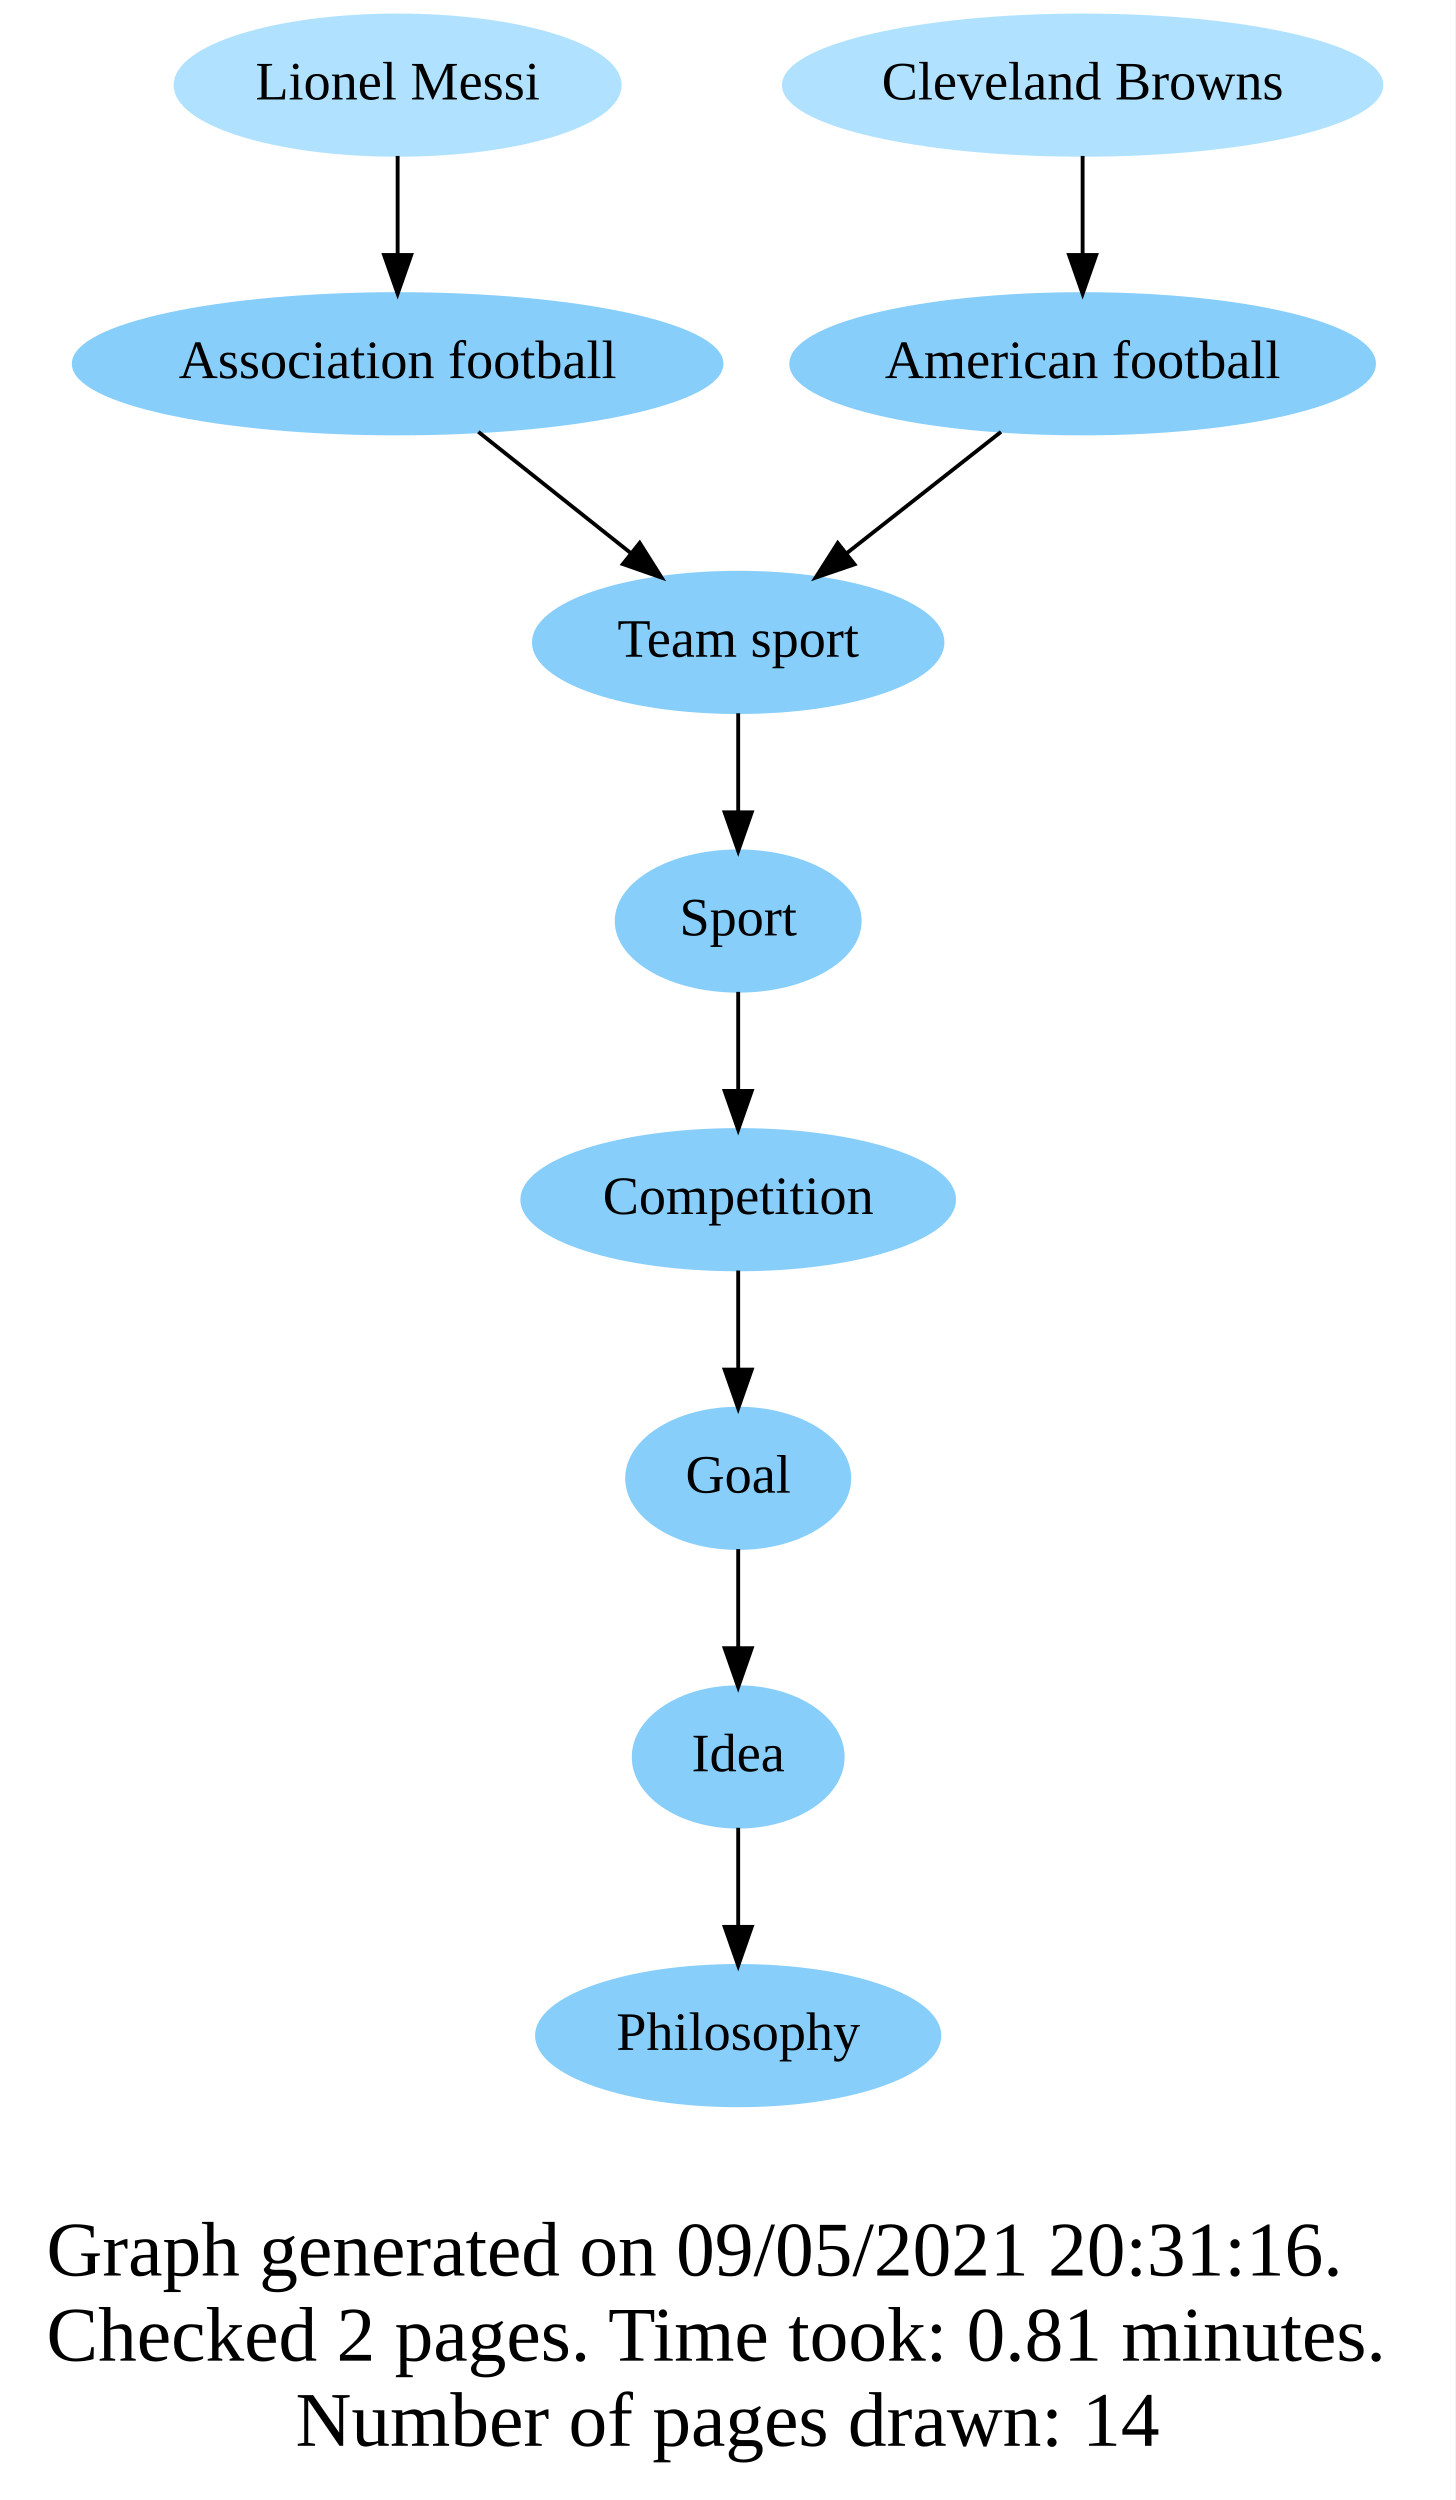
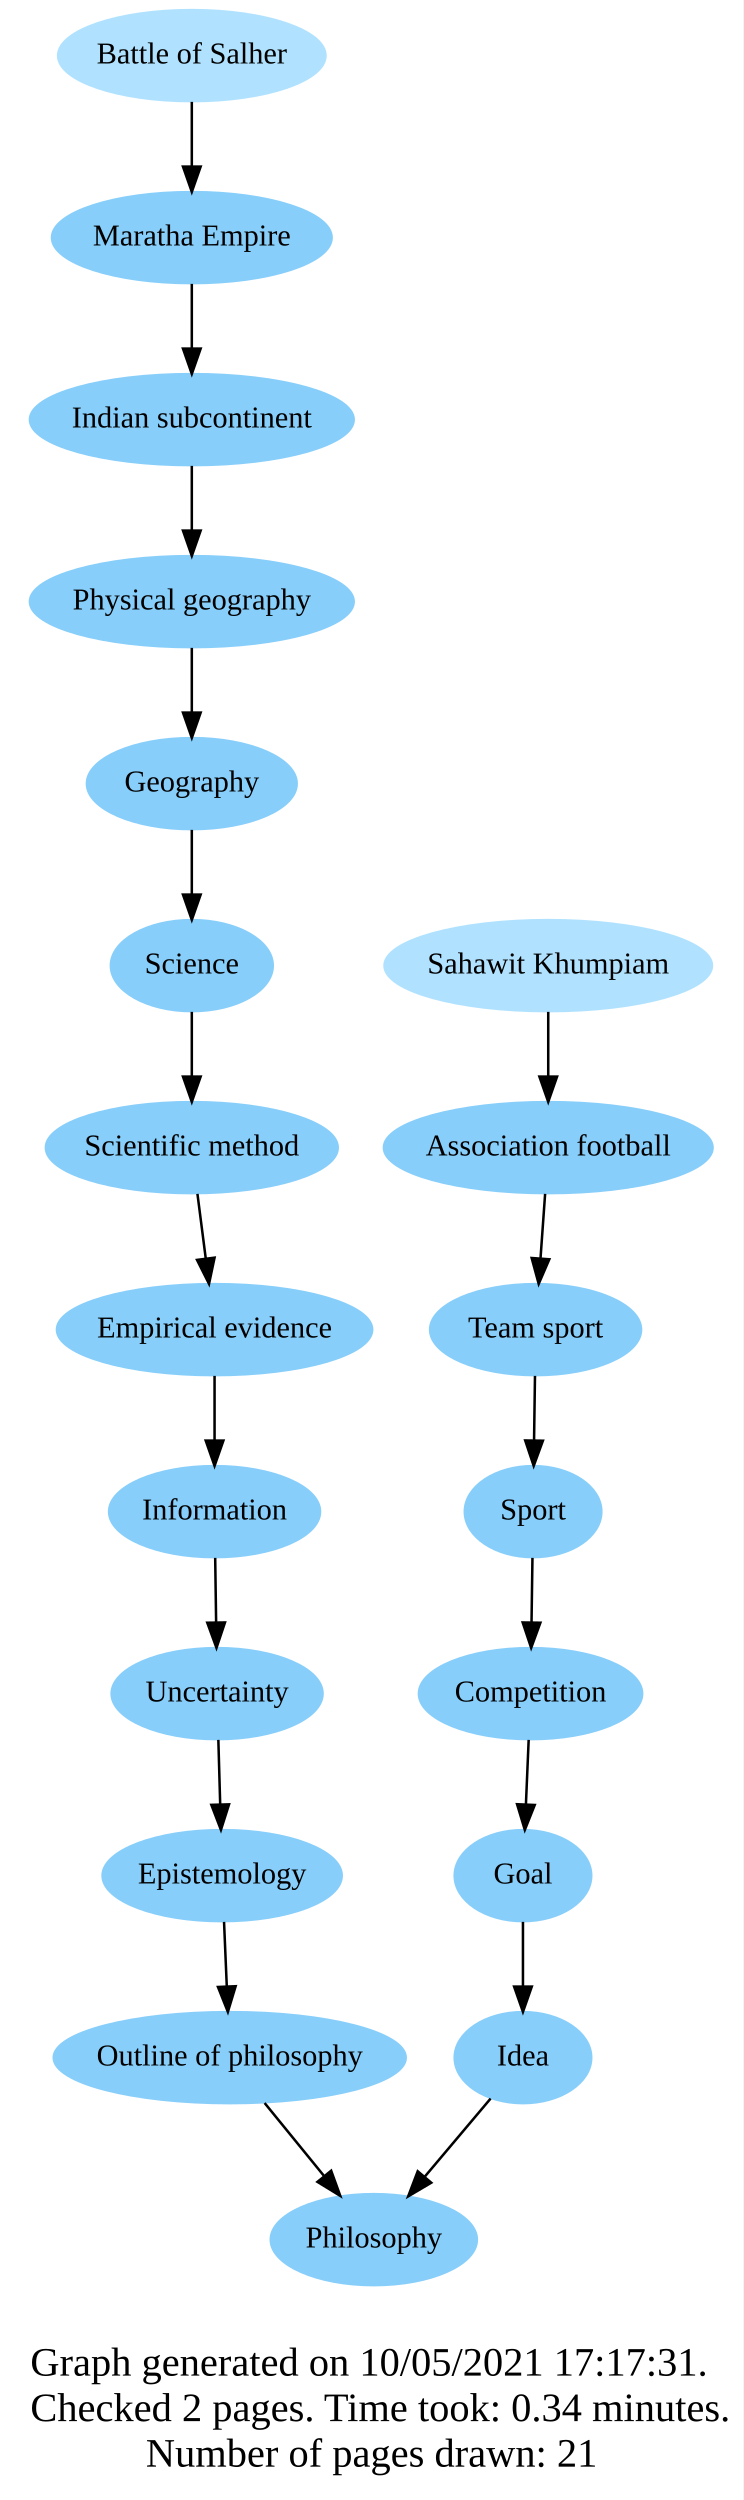
- <svg xmlns="http://www.w3.org/2000/svg" xmlns:xlink="http://www.w3.org/1999/xlink" width="376pt" height="646pt" viewBox="0.00 0.00 376.00 646.00">
-   <g id="graph0" class="graph" transform="scale(1 1) rotate(0) translate(4 642)">
-     <polygon fill="white" stroke="transparent" points="-4,4 -4,-642 372,-642 372,4 -4,4" />
-     <text text-anchor="start" x="8" y="-54" font-family="Times New Roman,serif" font-size="20.00">Graph generated on 09/05/2021 20:31:16.</text>
-     <text text-anchor="start" x="8" y="-32" font-family="Times New Roman,serif" font-size="20.00">Checked 2 pages. Time took: 0.81 minutes.</text>
-     <text text-anchor="middle" x="184" y="-10" font-family="Times New Roman,serif" font-size="20.00">Number of pages drawn: 14</text>
+ <svg xmlns="http://www.w3.org/2000/svg" xmlns:xlink="http://www.w3.org/1999/xlink" width="294pt" height="989pt" viewBox="0.00 0.00 294.00 989.00">
+   <g id="graph0" class="graph" transform="scale(1 1) rotate(0) translate(4 985)">
+     <polygon fill="white" stroke="transparent" points="-4,4 -4,-985 290,-985 290,4 -4,4" />
+     <text text-anchor="start" x="8" y="-45.2" font-family="Times New Roman,serif" font-size="16.00">Graph generated on 10/05/2021 17:17:31.</text>
+     <text text-anchor="start" x="8" y="-27.2" font-family="Times New Roman,serif" font-size="16.00">Checked 2 pages. Time took: 0.34 minutes.</text>
+     <text text-anchor="middle" x="143" y="-9.2" font-family="Times New Roman,serif" font-size="16.00">Number of pages drawn: 21</text>
    <g id="node1" class="node">
      <g id="a_node1">
-         <a xlink:href="https://en.wikipedia.org/wiki/Lionel_Messi" xlink:title="Lionel Messi">
-           <ellipse fill="#b0e2ff" stroke="#b0e2ff" cx="98.75" cy="-620" rx="57.39" ry="18" />
-           <text text-anchor="middle" x="98.75" y="-616.3" font-family="Times New Roman,serif" font-size="14.00">Lionel Messi</text>
+         <a xlink:href="https://en.wikipedia.org/wiki/Battle_of_Salher" xlink:title="Battle of Salher">
+           <ellipse fill="#b0e2ff" stroke="#b0e2ff" cx="71.88" cy="-963" rx="52.88" ry="18" />
+           <text text-anchor="middle" x="71.88" y="-959.9" font-family="Times New Roman,serif" font-size="12.00">Battle of Salher</text>
        </a>
      </g>
    </g>
    <g id="node2" class="node">
      <g id="a_node2">
-         <a xlink:href="https://en.wikipedia.org/wiki/Association_football" xlink:title="Association football">
-           <ellipse fill="lightskyblue" stroke="lightskyblue" cx="98.75" cy="-548" rx="83.69" ry="18" />
-           <text text-anchor="middle" x="98.75" y="-544.3" font-family="Times New Roman,serif" font-size="14.00">Association football</text>
+         <a xlink:href="https://en.wikipedia.org/wiki/Maratha_Empire" xlink:title="Maratha Empire">
+           <ellipse fill="lightskyblue" stroke="lightskyblue" cx="71.88" cy="-891" rx="55.31" ry="18" />
+           <text text-anchor="middle" x="71.88" y="-887.9" font-family="Times New Roman,serif" font-size="12.00">Maratha Empire</text>
        </a>
      </g>
    </g>
    <g id="edge1" class="edge">
-       <path fill="none" stroke="black" d="M98.75,-601.7C98.75,-593.98 98.75,-584.71 98.75,-576.11" />
-       <polygon fill="black" stroke="black" points="102.25,-576.1 98.75,-566.1 95.25,-576.1 102.25,-576.1" />
+       <path fill="none" stroke="black" d="M71.88,-944.7C71.88,-936.98 71.88,-927.71 71.88,-919.11" />
+       <polygon fill="black" stroke="black" points="75.38,-919.1 71.88,-909.1 68.38,-919.1 75.38,-919.1" />
    </g>
    <g id="node3" class="node">
      <g id="a_node3">
-         <a xlink:href="https://en.wikipedia.org/wiki/Team_sport" xlink:title="Team sport">
-           <ellipse fill="lightskyblue" stroke="lightskyblue" cx="186.75" cy="-476" rx="52.79" ry="18" />
-           <text text-anchor="middle" x="186.75" y="-472.3" font-family="Times New Roman,serif" font-size="14.00">Team sport</text>
+         <a xlink:href="https://en.wikipedia.org/wiki/Indian_subcontinent" xlink:title="Indian subcontinent">
+           <ellipse fill="lightskyblue" stroke="lightskyblue" cx="71.88" cy="-819" rx="64.04" ry="18" />
+           <text text-anchor="middle" x="71.88" y="-815.9" font-family="Times New Roman,serif" font-size="12.00">Indian subcontinent</text>
        </a>
      </g>
    </g>
    <g id="edge2" class="edge">
-       <path fill="none" stroke="black" d="M119.6,-530.41C131.36,-521.06 146.2,-509.25 158.94,-499.12" />
-       <polygon fill="black" stroke="black" points="161.3,-501.71 166.95,-492.75 156.95,-496.24 161.3,-501.71" />
+       <path fill="none" stroke="black" d="M71.88,-872.7C71.88,-864.98 71.88,-855.71 71.88,-847.11" />
+       <polygon fill="black" stroke="black" points="75.38,-847.1 71.88,-837.1 68.38,-847.1 75.38,-847.1" />
    </g>
    <g id="node4" class="node">
      <g id="a_node4">
-         <a xlink:href="https://en.wikipedia.org/wiki/Sport" xlink:title="Sport">
-           <ellipse fill="lightskyblue" stroke="lightskyblue" cx="186.75" cy="-404" rx="31.4" ry="18" />
-           <text text-anchor="middle" x="186.75" y="-400.3" font-family="Times New Roman,serif" font-size="14.00">Sport</text>
+         <a xlink:href="https://en.wikipedia.org/wiki/Physical_geography" xlink:title="Physical geography">
+           <ellipse fill="lightskyblue" stroke="lightskyblue" cx="71.88" cy="-747" rx="64.04" ry="18" />
+           <text text-anchor="middle" x="71.88" y="-743.9" font-family="Times New Roman,serif" font-size="12.00">Physical geography</text>
        </a>
      </g>
    </g>
    <g id="edge3" class="edge">
-       <path fill="none" stroke="black" d="M186.75,-457.7C186.75,-449.98 186.75,-440.71 186.75,-432.11" />
-       <polygon fill="black" stroke="black" points="190.25,-432.1 186.75,-422.1 183.25,-432.1 190.25,-432.1" />
+       <path fill="none" stroke="black" d="M71.88,-800.7C71.88,-792.98 71.88,-783.71 71.88,-775.11" />
+       <polygon fill="black" stroke="black" points="75.38,-775.1 71.88,-765.1 68.38,-775.1 75.38,-775.1" />
    </g>
    <g id="node5" class="node">
      <g id="a_node5">
-         <a xlink:href="https://en.wikipedia.org/wiki/Competition" xlink:title="Competition">
-           <ellipse fill="lightskyblue" stroke="lightskyblue" cx="186.75" cy="-332" rx="55.79" ry="18" />
-           <text text-anchor="middle" x="186.75" y="-328.3" font-family="Times New Roman,serif" font-size="14.00">Competition</text>
+         <a xlink:href="https://en.wikipedia.org/wiki/Geography" xlink:title="Geography">
+           <ellipse fill="lightskyblue" stroke="lightskyblue" cx="71.88" cy="-675" rx="41.49" ry="18" />
+           <text text-anchor="middle" x="71.88" y="-671.9" font-family="Times New Roman,serif" font-size="12.00">Geography</text>
        </a>
      </g>
    </g>
    <g id="edge4" class="edge">
-       <path fill="none" stroke="black" d="M186.75,-385.7C186.75,-377.98 186.75,-368.71 186.75,-360.11" />
-       <polygon fill="black" stroke="black" points="190.25,-360.1 186.75,-350.1 183.25,-360.1 190.25,-360.1" />
+       <path fill="none" stroke="black" d="M71.88,-728.7C71.88,-720.98 71.88,-711.71 71.88,-703.11" />
+       <polygon fill="black" stroke="black" points="75.38,-703.1 71.88,-693.1 68.38,-703.1 75.38,-703.1" />
    </g>
    <g id="node6" class="node">
      <g id="a_node6">
-         <a xlink:href="https://en.wikipedia.org/wiki/Goal" xlink:title="Goal">
-           <ellipse fill="lightskyblue" stroke="lightskyblue" cx="186.75" cy="-260" rx="28.7" ry="18" />
-           <text text-anchor="middle" x="186.75" y="-256.3" font-family="Times New Roman,serif" font-size="14.00">Goal</text>
+         <a xlink:href="https://en.wikipedia.org/wiki/Science" xlink:title="Science">
+           <ellipse fill="lightskyblue" stroke="lightskyblue" cx="71.88" cy="-603" rx="32.02" ry="18" />
+           <text text-anchor="middle" x="71.88" y="-599.9" font-family="Times New Roman,serif" font-size="12.00">Science</text>
        </a>
      </g>
    </g>
    <g id="edge5" class="edge">
-       <path fill="none" stroke="black" d="M186.75,-313.7C186.75,-305.98 186.75,-296.71 186.75,-288.11" />
-       <polygon fill="black" stroke="black" points="190.25,-288.1 186.75,-278.1 183.25,-288.1 190.25,-288.1" />
+       <path fill="none" stroke="black" d="M71.88,-656.7C71.88,-648.98 71.88,-639.71 71.88,-631.11" />
+       <polygon fill="black" stroke="black" points="75.38,-631.1 71.88,-621.1 68.38,-631.1 75.38,-631.1" />
    </g>
    <g id="node7" class="node">
      <g id="a_node7">
-         <a xlink:href="https://en.wikipedia.org/wiki/Idea" xlink:title="Idea">
-           <ellipse fill="lightskyblue" stroke="lightskyblue" cx="186.75" cy="-188" rx="27" ry="18" />
-           <text text-anchor="middle" x="186.75" y="-184.3" font-family="Times New Roman,serif" font-size="14.00">Idea</text>
+         <a xlink:href="https://en.wikipedia.org/wiki/Scientific_method" xlink:title="Scientific method">
+           <ellipse fill="lightskyblue" stroke="lightskyblue" cx="71.88" cy="-531" rx="57.73" ry="18" />
+           <text text-anchor="middle" x="71.88" y="-527.9" font-family="Times New Roman,serif" font-size="12.00">Scientific method</text>
        </a>
      </g>
    </g>
    <g id="edge6" class="edge">
-       <path fill="none" stroke="black" d="M186.75,-241.7C186.75,-233.98 186.75,-224.71 186.75,-216.11" />
-       <polygon fill="black" stroke="black" points="190.25,-216.1 186.75,-206.1 183.25,-216.1 190.25,-216.1" />
+       <path fill="none" stroke="black" d="M71.88,-584.7C71.88,-576.98 71.88,-567.71 71.88,-559.11" />
+       <polygon fill="black" stroke="black" points="75.38,-559.1 71.88,-549.1 68.38,-559.1 75.38,-559.1" />
    </g>
    <g id="node8" class="node">
      <g id="a_node8">
-         <a xlink:href="https://en.wikipedia.org/wiki/Philosophy" xlink:title="Philosophy">
-           <ellipse fill="lightskyblue" stroke="lightskyblue" cx="186.75" cy="-116" rx="51.99" ry="18" />
-           <text text-anchor="middle" x="186.75" y="-112.3" font-family="Times New Roman,serif" font-size="14.00">Philosophy</text>
+         <a xlink:href="https://en.wikipedia.org/wiki/Empirical_evidence" xlink:title="Empirical evidence">
+           <ellipse fill="lightskyblue" stroke="lightskyblue" cx="80.88" cy="-459" rx="62.35" ry="18" />
+           <text text-anchor="middle" x="80.88" y="-455.9" font-family="Times New Roman,serif" font-size="12.00">Empirical evidence</text>
        </a>
      </g>
    </g>
    <g id="edge7" class="edge">
-       <path fill="none" stroke="black" d="M186.75,-169.7C186.75,-161.98 186.75,-152.71 186.75,-144.11" />
-       <polygon fill="black" stroke="black" points="190.25,-144.1 186.75,-134.1 183.25,-144.1 190.25,-144.1" />
+       <path fill="none" stroke="black" d="M74.11,-512.7C75.1,-504.98 76.29,-495.71 77.4,-487.11" />
+       <polygon fill="black" stroke="black" points="80.88,-487.47 78.69,-477.1 73.94,-486.58 80.88,-487.47" />
    </g>
    <g id="node9" class="node">
      <g id="a_node9">
-         <a xlink:href="https://en.wikipedia.org/wiki/Cleveland_Browns" xlink:title="Cleveland Browns">
-           <ellipse fill="#b0e2ff" stroke="#b0e2ff" cx="275.75" cy="-620" rx="77.19" ry="18" />
-           <text text-anchor="middle" x="275.75" y="-616.3" font-family="Times New Roman,serif" font-size="14.00">Cleveland Browns</text>
-         </a>
-       </g>
+         <a xlink:href="https://en.wikipedia.org/wiki/Information" xlink:title="Information">
+           <ellipse fill="lightskyblue" stroke="lightskyblue" cx="80.88" cy="-387" rx="41.72" ry="18" />
+           <text text-anchor="middle" x="80.88" y="-383.9" font-family="Times New Roman,serif" font-size="12.00">Information</text>
+         </a>
+       </g>
+     </g>
+     <g id="edge8" class="edge">
+       <path fill="none" stroke="black" d="M80.88,-440.7C80.88,-432.98 80.88,-423.71 80.88,-415.11" />
+       <polygon fill="black" stroke="black" points="84.38,-415.1 80.88,-405.1 77.38,-415.1 84.38,-415.1" />
    </g>
    <g id="node10" class="node">
      <g id="a_node10">
-         <a xlink:href="https://en.wikipedia.org/wiki/American_football" xlink:title="American football">
-           <ellipse fill="lightskyblue" stroke="lightskyblue" cx="275.75" cy="-548" rx="75.29" ry="18" />
-           <text text-anchor="middle" x="275.75" y="-544.3" font-family="Times New Roman,serif" font-size="14.00">American football</text>
-         </a>
-       </g>
-     </g>
-     <g id="edge8" class="edge">
-       <path fill="none" stroke="black" d="M275.75,-601.7C275.75,-593.98 275.75,-584.71 275.75,-576.11" />
-       <polygon fill="black" stroke="black" points="279.25,-576.1 275.75,-566.1 272.25,-576.1 279.25,-576.1" />
+         <a xlink:href="https://en.wikipedia.org/wiki/Uncertainty" xlink:title="Uncertainty">
+           <ellipse fill="lightskyblue" stroke="lightskyblue" cx="81.88" cy="-315" rx="41.72" ry="18" />
+           <text text-anchor="middle" x="81.88" y="-311.9" font-family="Times New Roman,serif" font-size="12.00">Uncertainty</text>
+         </a>
+       </g>
    </g>
    <g id="edge9" class="edge">
-       <path fill="none" stroke="black" d="M254.66,-530.41C242.77,-521.06 227.76,-509.25 214.88,-499.12" />
-       <polygon fill="black" stroke="black" points="216.8,-496.18 206.77,-492.75 212.47,-501.68 216.8,-496.18" />
+       <path fill="none" stroke="black" d="M81.13,-368.7C81.24,-360.98 81.37,-351.71 81.5,-343.11" />
+       <polygon fill="black" stroke="black" points="85,-343.15 81.64,-333.1 78,-343.05 85,-343.15" />
+     </g>
+     <g id="node11" class="node">
+       <g id="a_node11">
+         <a xlink:href="https://en.wikipedia.org/wiki/Epistemology" xlink:title="Epistemology">
+           <ellipse fill="lightskyblue" stroke="lightskyblue" cx="83.88" cy="-243" rx="47.3" ry="18" />
+           <text text-anchor="middle" x="83.88" y="-239.9" font-family="Times New Roman,serif" font-size="12.00">Epistemology</text>
+         </a>
+       </g>
+     </g>
+     <g id="edge10" class="edge">
+       <path fill="none" stroke="black" d="M82.38,-296.7C82.6,-288.98 82.86,-279.71 83.11,-271.11" />
+       <polygon fill="black" stroke="black" points="86.61,-271.2 83.4,-261.1 79.61,-271 86.61,-271.2" />
+     </g>
+     <g id="node12" class="node">
+       <g id="a_node12">
+         <a xlink:href="https://en.wikipedia.org/wiki/Outline_of_philosophy" xlink:title="Outline of philosophy">
+           <ellipse fill="lightskyblue" stroke="lightskyblue" cx="86.88" cy="-171" rx="69.62" ry="18" />
+           <text text-anchor="middle" x="86.88" y="-167.9" font-family="Times New Roman,serif" font-size="12.00">Outline of philosophy</text>
+         </a>
+       </g>
+     </g>
+     <g id="edge11" class="edge">
+       <path fill="none" stroke="black" d="M84.63,-224.7C84.96,-216.98 85.35,-207.71 85.72,-199.11" />
+       <polygon fill="black" stroke="black" points="89.22,-199.25 86.15,-189.1 82.23,-198.95 89.22,-199.25" />
+     </g>
+     <g id="node13" class="node">
+       <g id="a_node13">
+         <a xlink:href="https://en.wikipedia.org/wiki/Philosophy" xlink:title="Philosophy">
+           <ellipse fill="lightskyblue" stroke="lightskyblue" cx="143.88" cy="-99" rx="40.76" ry="18" />
+           <text text-anchor="middle" x="143.88" y="-95.9" font-family="Times New Roman,serif" font-size="12.00">Philosophy</text>
+         </a>
+       </g>
+     </g>
+     <g id="edge12" class="edge">
+       <path fill="none" stroke="black" d="M100.68,-153.05C107.72,-144.42 116.39,-133.76 124.12,-124.27" />
+       <polygon fill="black" stroke="black" points="127.01,-126.27 130.61,-116.31 121.58,-121.85 127.01,-126.27" />
+     </g>
+     <g id="node14" class="node">
+       <g id="a_node14">
+         <a xlink:href="https://en.wikipedia.org/wiki/Sahawit_Khumpiam" xlink:title="Sahawit Khumpiam">
+           <ellipse fill="#b0e2ff" stroke="#b0e2ff" cx="212.88" cy="-603" rx="64.77" ry="18" />
+           <text text-anchor="middle" x="212.88" y="-599.9" font-family="Times New Roman,serif" font-size="12.00">Sahawit Khumpiam</text>
+         </a>
+       </g>
+     </g>
+     <g id="node15" class="node">
+       <g id="a_node15">
+         <a xlink:href="https://en.wikipedia.org/wiki/Association_football" xlink:title="Association football">
+           <ellipse fill="lightskyblue" stroke="lightskyblue" cx="212.88" cy="-531" rx="65.01" ry="18" />
+           <text text-anchor="middle" x="212.88" y="-527.9" font-family="Times New Roman,serif" font-size="12.00">Association football</text>
+         </a>
+       </g>
+     </g>
+     <g id="edge13" class="edge">
+       <path fill="none" stroke="black" d="M212.88,-584.7C212.88,-576.98 212.88,-567.71 212.88,-559.11" />
+       <polygon fill="black" stroke="black" points="216.38,-559.1 212.88,-549.1 209.38,-559.1 216.38,-559.1" />
+     </g>
+     <g id="node16" class="node">
+       <g id="a_node16">
+         <a xlink:href="https://en.wikipedia.org/wiki/Team_sport" xlink:title="Team sport">
+           <ellipse fill="lightskyblue" stroke="lightskyblue" cx="207.88" cy="-459" rx="41.72" ry="18" />
+           <text text-anchor="middle" x="207.88" y="-455.9" font-family="Times New Roman,serif" font-size="12.00">Team sport</text>
+         </a>
+       </g>
+     </g>
+     <g id="edge14" class="edge">
+       <path fill="none" stroke="black" d="M211.65,-512.7C211.1,-504.98 210.44,-495.71 209.82,-487.11" />
+       <polygon fill="black" stroke="black" points="213.31,-486.83 209.11,-477.1 206.33,-487.33 213.31,-486.83" />
+     </g>
+     <g id="node17" class="node">
+       <g id="a_node17">
+         <a xlink:href="https://en.wikipedia.org/wiki/Sport" xlink:title="Sport">
+           <ellipse fill="lightskyblue" stroke="lightskyblue" cx="206.88" cy="-387" rx="27" ry="18" />
+           <text text-anchor="middle" x="206.88" y="-383.9" font-family="Times New Roman,serif" font-size="12.00">Sport</text>
+         </a>
+       </g>
+     </g>
+     <g id="edge15" class="edge">
+       <path fill="none" stroke="black" d="M207.64,-440.7C207.53,-432.98 207.39,-423.71 207.27,-415.11" />
+       <polygon fill="black" stroke="black" points="210.77,-415.05 207.13,-405.1 203.77,-415.15 210.77,-415.05" />
+     </g>
+     <g id="node18" class="node">
+       <g id="a_node18">
+         <a xlink:href="https://en.wikipedia.org/wiki/Competition" xlink:title="Competition">
+           <ellipse fill="lightskyblue" stroke="lightskyblue" cx="205.88" cy="-315" rx="44.15" ry="18" />
+           <text text-anchor="middle" x="205.88" y="-311.9" font-family="Times New Roman,serif" font-size="12.00">Competition</text>
+         </a>
+       </g>
+     </g>
+     <g id="edge16" class="edge">
+       <path fill="none" stroke="black" d="M206.64,-368.7C206.53,-360.98 206.39,-351.71 206.27,-343.11" />
+       <polygon fill="black" stroke="black" points="209.77,-343.05 206.13,-333.1 202.77,-343.15 209.77,-343.05" />
+     </g>
+     <g id="node19" class="node">
+       <g id="a_node19">
+         <a xlink:href="https://en.wikipedia.org/wiki/Goal" xlink:title="Goal">
+           <ellipse fill="lightskyblue" stroke="lightskyblue" cx="202.88" cy="-243" rx="27" ry="18" />
+           <text text-anchor="middle" x="202.88" y="-239.9" font-family="Times New Roman,serif" font-size="12.00">Goal</text>
+         </a>
+       </g>
+     </g>
+     <g id="edge17" class="edge">
+       <path fill="none" stroke="black" d="M205.14,-296.7C204.81,-288.98 204.41,-279.71 204.05,-271.11" />
+       <polygon fill="black" stroke="black" points="207.54,-270.95 203.62,-261.1 200.55,-271.25 207.54,-270.95" />
+     </g>
+     <g id="node20" class="node">
+       <g id="a_node20">
+         <a xlink:href="https://en.wikipedia.org/wiki/Idea" xlink:title="Idea">
+           <ellipse fill="lightskyblue" stroke="lightskyblue" cx="202.88" cy="-171" rx="27" ry="18" />
+           <text text-anchor="middle" x="202.88" y="-167.9" font-family="Times New Roman,serif" font-size="12.00">Idea</text>
+         </a>
+       </g>
+     </g>
+     <g id="edge18" class="edge">
+       <path fill="none" stroke="black" d="M202.88,-224.7C202.88,-216.98 202.88,-207.71 202.88,-199.11" />
+       <polygon fill="black" stroke="black" points="206.38,-199.1 202.88,-189.1 199.38,-199.1 206.38,-199.1" />
+     </g>
+     <g id="edge19" class="edge">
+       <path fill="none" stroke="black" d="M190.08,-154.81C182.49,-145.8 172.69,-134.18 164.07,-123.95" />
+       <polygon fill="black" stroke="black" points="166.6,-121.52 157.48,-116.13 161.25,-126.04 166.6,-121.52" />
    </g>
  </g>
</svg>
